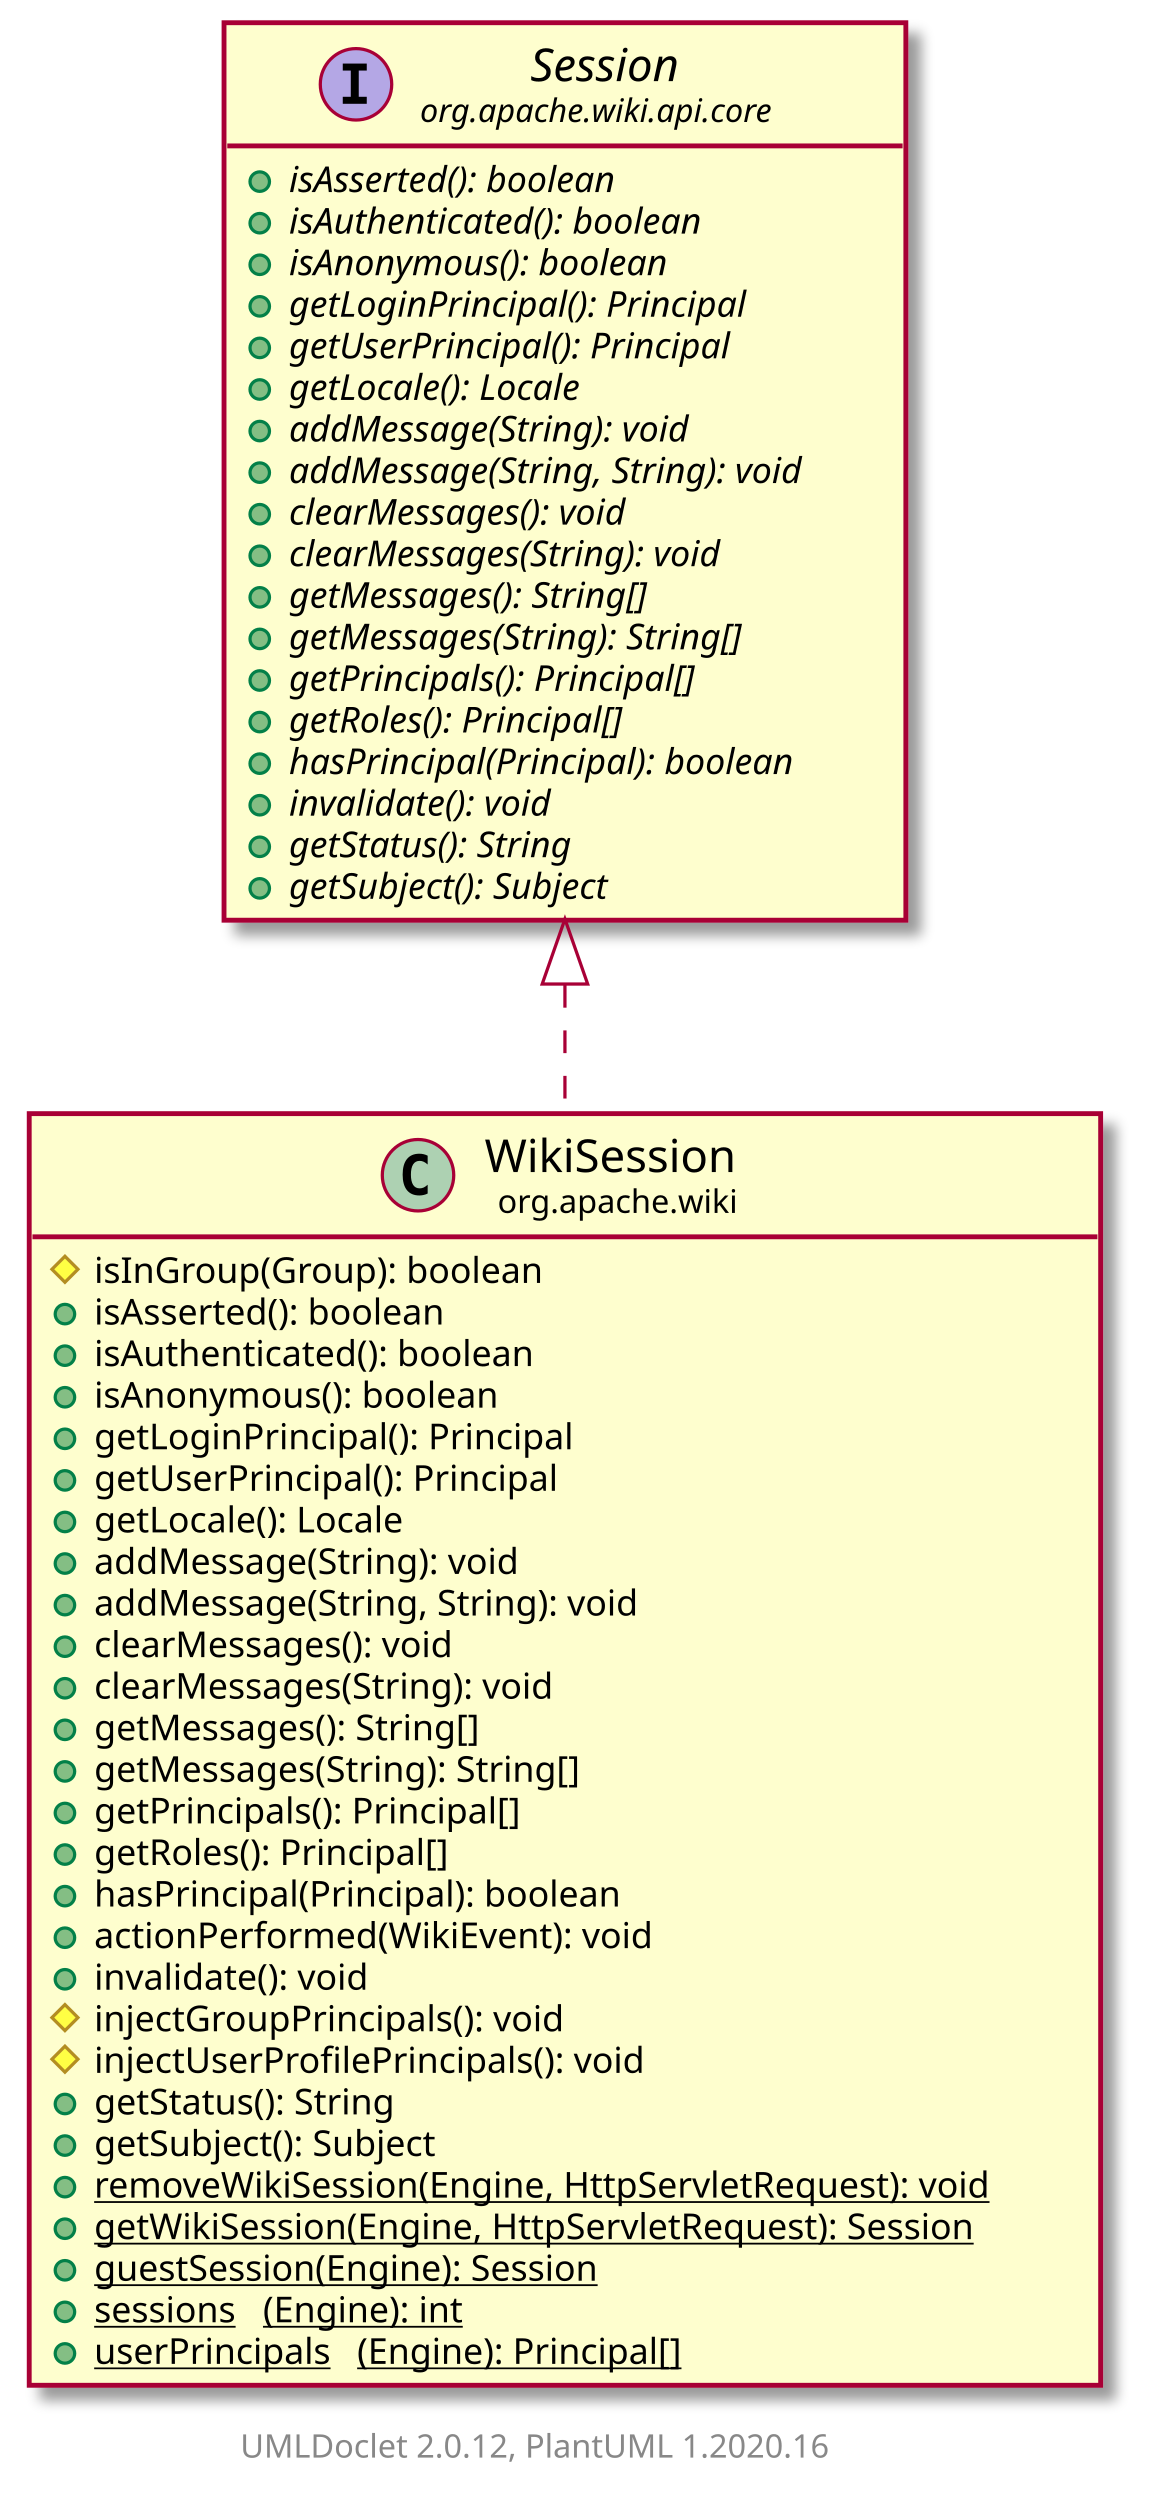
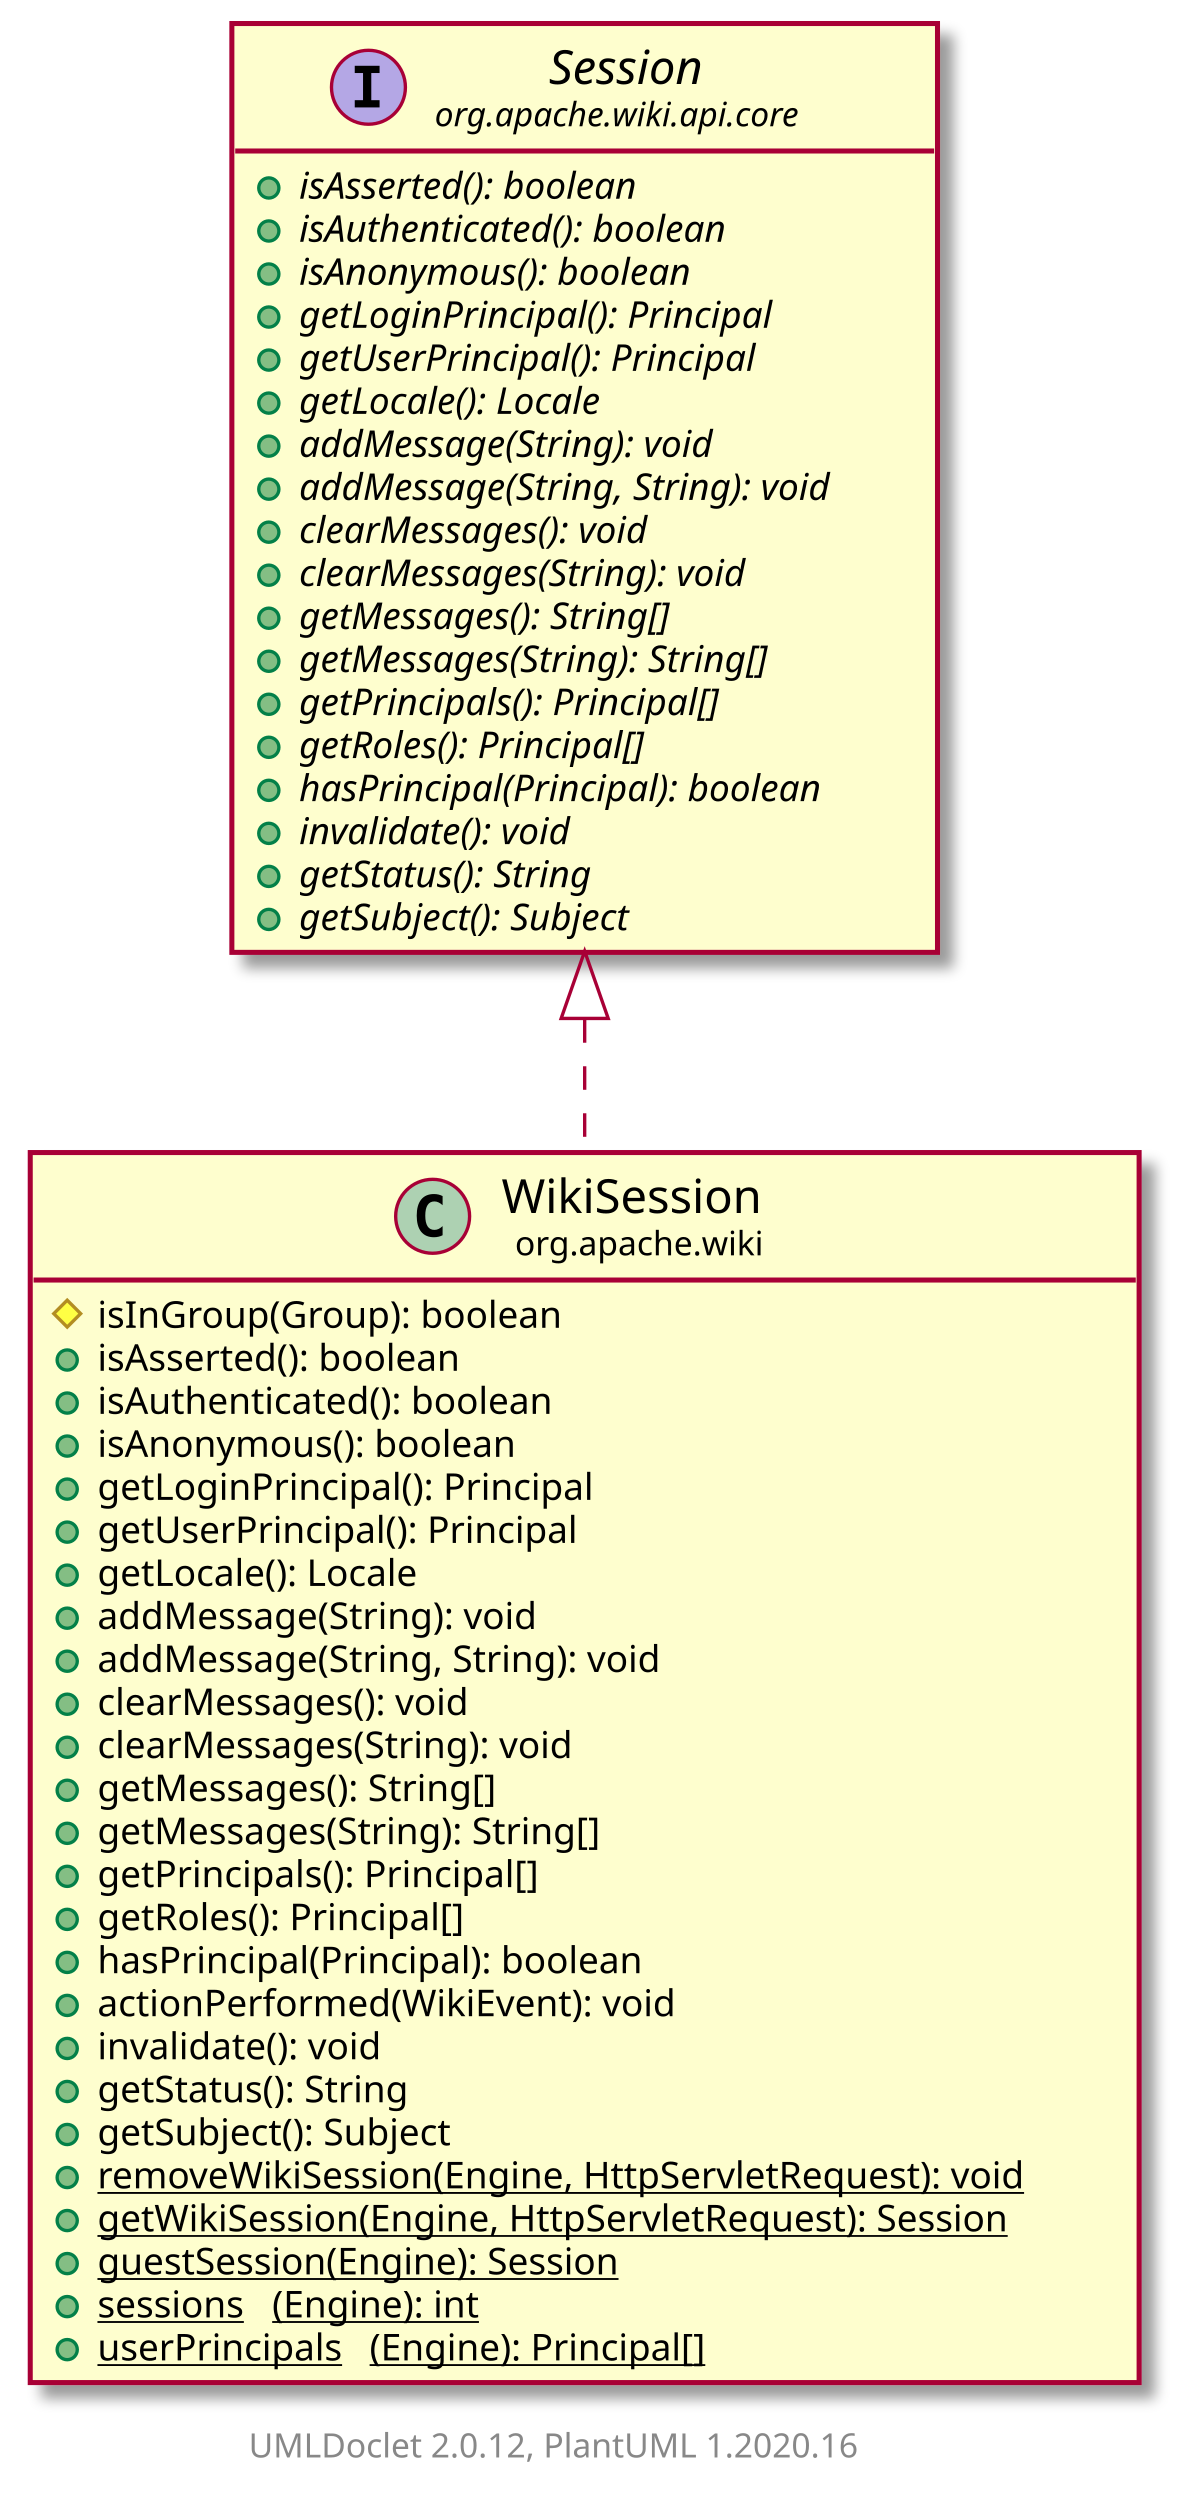
- <svg xmlns="http://www.w3.org/2000/svg" xmlns:xlink="http://www.w3.org/1999/xlink" contentScriptType="application/ecmascript" contentStyleType="text/css" height="770px" preserveAspectRatio="none" style="width:358px;height:770px;" version="1.1" viewBox="0 0 358 770" width="358px" zoomAndPan="magnify">
+ <svg xmlns="http://www.w3.org/2000/svg" xmlns:xlink="http://www.w3.org/1999/xlink" contentScriptType="application/ecmascript" contentStyleType="text/css" height="744px" preserveAspectRatio="none" style="width:358px;height:744px;" version="1.1" viewBox="0 0 358 744" width="358px" zoomAndPan="magnify">
  <defs>
-     <filter height="300%" id="fqbqzip8ycrg3" width="300%" x="-1" y="-1">
+     <filter height="300%" id="fjd8xrqfo6k4i" width="300%" x="-1" y="-1">
      <feGaussianBlur result="blurOut" stdDeviation="2.0" />
      <feColorMatrix in="blurOut" result="blurOut2" type="matrix" values="0 0 0 0 0 0 0 0 0 0 0 0 0 0 0 0 0 0 .4 0" />
      <feOffset dx="4.0" dy="4.0" in="blurOut2" result="blurOut3" />
      <feBlend in="SourceGraphic" in2="blurOut3" mode="normal" />
    </filter>
  </defs>
  <g>
    <a href="WikiSession.html" target="_top" title="WikiSession.html" xlink:actuate="onRequest" xlink:href="WikiSession.html" xlink:show="new" xlink:title="WikiSession.html" xlink:type="simple">
-       <rect codeLine="5" fill="#FEFECE" filter="url(#fqbqzip8ycrg3)" height="391.664" id="org.apache.wiki.WikiSession" style="stroke: #A80036; stroke-width: 1.5;" width="330" x="9" y="343" />
+       <rect codeLine="5" fill="#FEFECE" filter="url(#fjd8xrqfo6k4i)" height="366.055" id="org.apache.wiki.WikiSession" style="stroke: #A80036; stroke-width: 1.5;" width="330" x="9" y="343" />
      <ellipse cx="128.75" cy="361.969" fill="#ADD1B2" rx="11" ry="11" style="stroke: #A80036; stroke-width: 1.0;" />
      <path d="M131.719,367.609 Q131.141,367.906 130.5,368.047 Q129.859,368.203 129.156,368.203 Q126.656,368.203 125.328,366.562 Q124.016,364.906 124.016,361.781 Q124.016,358.656 125.328,357 Q126.656,355.344 129.156,355.344 Q129.859,355.344 130.5,355.5 Q131.156,355.656 131.719,355.953 L131.719,358.672 Q131.094,358.094 130.5,357.828 Q129.906,357.547 129.281,357.547 Q127.938,357.547 127.25,358.625 Q126.562,359.688 126.562,361.781 Q126.562,363.875 127.25,364.953 Q127.938,366.016 129.281,366.016 Q129.906,366.016 130.5,365.75 Q131.094,365.469 131.719,364.891 L131.719,367.609 Z " />
      <text fill="#000000" font-family="sans-serif" font-size="14" lengthAdjust="spacingAndGlyphs" textLength="82" x="149.25" y="360.995">WikiSession</text>
      <text fill="#000000" font-family="sans-serif" font-size="10" lengthAdjust="spacingAndGlyphs" textLength="74" x="153.25" y="373.579">org.apache.wiki</text>
      <line style="stroke: #A80036; stroke-width: 1.5;" x1="10" x2="338" y1="380.938" y2="380.938" />
      <polygon fill="#FFFF44" points="20,386.938,24,390.938,20,394.938,16,390.938" style="stroke: #B38D22; stroke-width: 1.0;" />
      <text fill="#000000" font-family="sans-serif" font-size="11" lengthAdjust="spacingAndGlyphs" textLength="151" x="29" y="395.148">isInGroup(Group): boolean</text>
      <ellipse cx="20" cy="404.742" fill="#84BE84" rx="3" ry="3" style="stroke: #038048; stroke-width: 1.0;" />
      <text fill="#000000" font-family="sans-serif" font-size="11" lengthAdjust="spacingAndGlyphs" textLength="122" x="29" y="407.953">isAsserted(): boolean</text>
      <ellipse cx="20" cy="417.547" fill="#84BE84" rx="3" ry="3" style="stroke: #038048; stroke-width: 1.0;" />
      <text fill="#000000" font-family="sans-serif" font-size="11" lengthAdjust="spacingAndGlyphs" textLength="148" x="29" y="420.757">isAuthenticated(): boolean</text>
      <ellipse cx="20" cy="430.352" fill="#84BE84" rx="3" ry="3" style="stroke: #038048; stroke-width: 1.0;" />
      <text fill="#000000" font-family="sans-serif" font-size="11" lengthAdjust="spacingAndGlyphs" textLength="137" x="29" y="433.562">isAnonymous(): boolean</text>
      <ellipse cx="20" cy="443.156" fill="#84BE84" rx="3" ry="3" style="stroke: #038048; stroke-width: 1.0;" />
      <text fill="#000000" font-family="sans-serif" font-size="11" lengthAdjust="spacingAndGlyphs" textLength="160" x="29" y="446.367">getLoginPrincipal(): Principal</text>
      <ellipse cx="20" cy="455.961" fill="#84BE84" rx="3" ry="3" style="stroke: #038048; stroke-width: 1.0;" />
      <text fill="#000000" font-family="sans-serif" font-size="11" lengthAdjust="spacingAndGlyphs" textLength="157" x="29" y="459.171">getUserPrincipal(): Principal</text>
      <ellipse cx="20" cy="468.766" fill="#84BE84" rx="3" ry="3" style="stroke: #038048; stroke-width: 1.0;" />
      <text fill="#000000" font-family="sans-serif" font-size="11" lengthAdjust="spacingAndGlyphs" textLength="106" x="29" y="471.976">getLocale(): Locale</text>
      <ellipse cx="20" cy="481.57" fill="#84BE84" rx="3" ry="3" style="stroke: #038048; stroke-width: 1.0;" />
      <text fill="#000000" font-family="sans-serif" font-size="11" lengthAdjust="spacingAndGlyphs" textLength="145" x="29" y="484.781">addMessage(String): void</text>
      <ellipse cx="20" cy="494.375" fill="#84BE84" rx="3" ry="3" style="stroke: #038048; stroke-width: 1.0;" />
      <text fill="#000000" font-family="sans-serif" font-size="11" lengthAdjust="spacingAndGlyphs" textLength="187" x="29" y="497.585">addMessage(String, String): void</text>
      <ellipse cx="20" cy="507.18" fill="#84BE84" rx="3" ry="3" style="stroke: #038048; stroke-width: 1.0;" />
      <text fill="#000000" font-family="sans-serif" font-size="11" lengthAdjust="spacingAndGlyphs" textLength="125" x="29" y="510.39">clearMessages(): void</text>
      <ellipse cx="20" cy="519.984" fill="#84BE84" rx="3" ry="3" style="stroke: #038048; stroke-width: 1.0;" />
      <text fill="#000000" font-family="sans-serif" font-size="11" lengthAdjust="spacingAndGlyphs" textLength="159" x="29" y="523.195">clearMessages(String): void</text>
      <ellipse cx="20" cy="532.789" fill="#84BE84" rx="3" ry="3" style="stroke: #038048; stroke-width: 1.0;" />
      <text fill="#000000" font-family="sans-serif" font-size="11" lengthAdjust="spacingAndGlyphs" textLength="134" x="29" y="536">getMessages(): String[]</text>
      <ellipse cx="20" cy="545.594" fill="#84BE84" rx="3" ry="3" style="stroke: #038048; stroke-width: 1.0;" />
      <text fill="#000000" font-family="sans-serif" font-size="11" lengthAdjust="spacingAndGlyphs" textLength="168" x="29" y="548.804">getMessages(String): String[]</text>
      <ellipse cx="20" cy="558.398" fill="#84BE84" rx="3" ry="3" style="stroke: #038048; stroke-width: 1.0;" />
      <text fill="#000000" font-family="sans-serif" font-size="11" lengthAdjust="spacingAndGlyphs" textLength="145" x="29" y="561.609">getPrincipals(): Principal[]</text>
      <ellipse cx="20" cy="571.203" fill="#84BE84" rx="3" ry="3" style="stroke: #038048; stroke-width: 1.0;" />
      <text fill="#000000" font-family="sans-serif" font-size="11" lengthAdjust="spacingAndGlyphs" textLength="121" x="29" y="574.414">getRoles(): Principal[]</text>
      <ellipse cx="20" cy="584.008" fill="#84BE84" rx="3" ry="3" style="stroke: #038048; stroke-width: 1.0;" />
      <text fill="#000000" font-family="sans-serif" font-size="11" lengthAdjust="spacingAndGlyphs" textLength="178" x="29" y="587.218">hasPrincipal(Principal): boolean</text>
      <ellipse cx="20" cy="596.812" fill="#84BE84" rx="3" ry="3" style="stroke: #038048; stroke-width: 1.0;" />
      <text fill="#000000" font-family="sans-serif" font-size="11" lengthAdjust="spacingAndGlyphs" textLength="185" x="29" y="600.023">actionPerformed(WikiEvent): void</text>
      <ellipse cx="20" cy="609.617" fill="#84BE84" rx="3" ry="3" style="stroke: #038048; stroke-width: 1.0;" />
      <text fill="#000000" font-family="sans-serif" font-size="11" lengthAdjust="spacingAndGlyphs" textLength="93" x="29" y="612.828">invalidate(): void</text>
-       <polygon fill="#FFFF44" points="20,617.422,24,621.422,20,625.422,16,621.422" style="stroke: #B38D22; stroke-width: 1.0;" />
-       <text fill="#000000" font-family="sans-serif" font-size="11" lengthAdjust="spacingAndGlyphs" textLength="159" x="29" y="625.632">injectGroupPrincipals(): void</text>
-       <polygon fill="#FFFF44" points="20,630.227,24,634.227,20,638.227,16,634.227" style="stroke: #B38D22; stroke-width: 1.0;" />
-       <text fill="#000000" font-family="sans-serif" font-size="11" lengthAdjust="spacingAndGlyphs" textLength="187" x="29" y="638.437">injectUserProfilePrincipals(): void</text>
+       <ellipse cx="20" cy="622.422" fill="#84BE84" rx="3" ry="3" style="stroke: #038048; stroke-width: 1.0;" />
+       <text fill="#000000" font-family="sans-serif" font-size="11" lengthAdjust="spacingAndGlyphs" textLength="105" x="29" y="625.632">getStatus(): String</text>
+       <ellipse cx="20" cy="635.227" fill="#84BE84" rx="3" ry="3" style="stroke: #038048; stroke-width: 1.0;" />
+       <text fill="#000000" font-family="sans-serif" font-size="11" lengthAdjust="spacingAndGlyphs" textLength="118" x="29" y="638.437">getSubject(): Subject</text>
      <ellipse cx="20" cy="648.031" fill="#84BE84" rx="3" ry="3" style="stroke: #038048; stroke-width: 1.0;" />
-       <text fill="#000000" font-family="sans-serif" font-size="11" lengthAdjust="spacingAndGlyphs" textLength="105" x="29" y="651.242">getStatus(): String</text>
+       <text fill="#000000" font-family="sans-serif" font-size="11" lengthAdjust="spacingAndGlyphs" text-decoration="underline" textLength="304" x="29" y="651.242">removeWikiSession(Engine, HttpServletRequest): void</text>
      <ellipse cx="20" cy="660.836" fill="#84BE84" rx="3" ry="3" style="stroke: #038048; stroke-width: 1.0;" />
-       <text fill="#000000" font-family="sans-serif" font-size="11" lengthAdjust="spacingAndGlyphs" textLength="118" x="29" y="664.046">getSubject(): Subject</text>
+       <text fill="#000000" font-family="sans-serif" font-size="11" lengthAdjust="spacingAndGlyphs" text-decoration="underline" textLength="302" x="29" y="664.046">getWikiSession(Engine, HttpServletRequest): Session</text>
      <ellipse cx="20" cy="673.641" fill="#84BE84" rx="3" ry="3" style="stroke: #038048; stroke-width: 1.0;" />
-       <text fill="#000000" font-family="sans-serif" font-size="11" lengthAdjust="spacingAndGlyphs" text-decoration="underline" textLength="304" x="29" y="676.851">removeWikiSession(Engine, HttpServletRequest): void</text>
+       <text fill="#000000" font-family="sans-serif" font-size="11" lengthAdjust="spacingAndGlyphs" text-decoration="underline" textLength="178" x="29" y="676.851">guestSession(Engine): Session</text>
      <ellipse cx="20" cy="686.445" fill="#84BE84" rx="3" ry="3" style="stroke: #038048; stroke-width: 1.0;" />
-       <text fill="#000000" font-family="sans-serif" font-size="11" lengthAdjust="spacingAndGlyphs" text-decoration="underline" textLength="302" x="29" y="689.656">getWikiSession(Engine, HttpServletRequest): Session</text>
+       <text fill="#000000" font-family="sans-serif" font-size="11" lengthAdjust="spacingAndGlyphs" text-decoration="underline" textLength="52" x="29" y="689.656">sessions</text>
+       <text fill="#000000" font-family="sans-serif" font-size="11" lengthAdjust="spacingAndGlyphs" text-decoration="underline" textLength="68" x="81" y="689.656">(Engine): int</text>
      <ellipse cx="20" cy="699.25" fill="#84BE84" rx="3" ry="3" style="stroke: #038048; stroke-width: 1.0;" />
-       <text fill="#000000" font-family="sans-serif" font-size="11" lengthAdjust="spacingAndGlyphs" text-decoration="underline" textLength="178" x="29" y="702.46">guestSession(Engine): Session</text>
-       <ellipse cx="20" cy="712.055" fill="#84BE84" rx="3" ry="3" style="stroke: #038048; stroke-width: 1.0;" />
-       <text fill="#000000" font-family="sans-serif" font-size="11" lengthAdjust="spacingAndGlyphs" text-decoration="underline" textLength="52" x="29" y="715.265">sessions</text>
-       <text fill="#000000" font-family="sans-serif" font-size="11" lengthAdjust="spacingAndGlyphs" text-decoration="underline" textLength="68" x="81" y="715.265">(Engine): int</text>
-       <ellipse cx="20" cy="724.859" fill="#84BE84" rx="3" ry="3" style="stroke: #038048; stroke-width: 1.0;" />
-       <text fill="#000000" font-family="sans-serif" font-size="11" lengthAdjust="spacingAndGlyphs" text-decoration="underline" textLength="81" x="29" y="728.07">userPrincipals</text>
-       <text fill="#000000" font-family="sans-serif" font-size="11" lengthAdjust="spacingAndGlyphs" text-decoration="underline" textLength="110" x="110" y="728.07">(Engine): Principal[]</text>
+       <text fill="#000000" font-family="sans-serif" font-size="11" lengthAdjust="spacingAndGlyphs" text-decoration="underline" textLength="81" x="29" y="702.46">userPrincipals</text>
+       <text fill="#000000" font-family="sans-serif" font-size="11" lengthAdjust="spacingAndGlyphs" text-decoration="underline" textLength="110" x="110" y="702.46">(Engine): Principal[]</text>
    </a>
    <a href="api/core/Session.html" target="_top" title="api/core/Session.html" xlink:actuate="onRequest" xlink:href="api/core/Session.html" xlink:show="new" xlink:title="api/core/Session.html" xlink:type="simple">
-       <rect codeLine="35" fill="#FEFECE" filter="url(#fqbqzip8ycrg3)" height="276.422" id="org.apache.wiki.api.core.Session" style="stroke: #A80036; stroke-width: 1.5;" width="210" x="69" y="7" />
+       <rect codeLine="33" fill="#FEFECE" filter="url(#fjd8xrqfo6k4i)" height="276.422" id="org.apache.wiki.api.core.Session" style="stroke: #A80036; stroke-width: 1.5;" width="210" x="69" y="7" />
      <ellipse cx="109.65" cy="25.969" fill="#B4A7E5" rx="11" ry="11" style="stroke: #A80036; stroke-width: 1.0;" />
      <path d="M105.572,21.734 L105.572,19.578 L112.963,19.578 L112.963,21.734 L110.494,21.734 L110.494,29.812 L112.963,29.812 L112.963,31.969 L105.572,31.969 L105.572,29.812 L108.041,29.812 L108.041,21.734 L105.572,21.734 Z " />
      <text fill="#000000" font-family="sans-serif" font-size="14" font-style="italic" lengthAdjust="spacingAndGlyphs" textLength="53" x="163.35" y="24.995">Session</text>
      <text fill="#000000" font-family="sans-serif" font-size="10" font-style="italic" lengthAdjust="spacingAndGlyphs" textLength="121" x="129.35" y="37.579">org.apache.wiki.api.core</text>
      <line style="stroke: #A80036; stroke-width: 1.5;" x1="70" x2="278" y1="44.938" y2="44.938" />
      <ellipse cx="80" cy="55.938" fill="#84BE84" rx="3" ry="3" style="stroke: #038048; stroke-width: 1.0;" />
      <text fill="#000000" font-family="sans-serif" font-size="11" font-style="italic" lengthAdjust="spacingAndGlyphs" textLength="120" x="89" y="59.148">isAsserted(): boolean</text>
      <ellipse cx="80" cy="68.742" fill="#84BE84" rx="3" ry="3" style="stroke: #038048; stroke-width: 1.0;" />
      <text fill="#000000" font-family="sans-serif" font-size="11" font-style="italic" lengthAdjust="spacingAndGlyphs" textLength="148" x="89" y="71.953">isAuthenticated(): boolean</text>
      <ellipse cx="80" cy="81.547" fill="#84BE84" rx="3" ry="3" style="stroke: #038048; stroke-width: 1.0;" />
      <text fill="#000000" font-family="sans-serif" font-size="11" font-style="italic" lengthAdjust="spacingAndGlyphs" textLength="137" x="89" y="84.757">isAnonymous(): boolean</text>
      <ellipse cx="80" cy="94.352" fill="#84BE84" rx="3" ry="3" style="stroke: #038048; stroke-width: 1.0;" />
      <text fill="#000000" font-family="sans-serif" font-size="11" font-style="italic" lengthAdjust="spacingAndGlyphs" textLength="160" x="89" y="97.562">getLoginPrincipal(): Principal</text>
      <ellipse cx="80" cy="107.156" fill="#84BE84" rx="3" ry="3" style="stroke: #038048; stroke-width: 1.0;" />
      <text fill="#000000" font-family="sans-serif" font-size="11" font-style="italic" lengthAdjust="spacingAndGlyphs" textLength="156" x="89" y="110.367">getUserPrincipal(): Principal</text>
      <ellipse cx="80" cy="119.961" fill="#84BE84" rx="3" ry="3" style="stroke: #038048; stroke-width: 1.0;" />
      <text fill="#000000" font-family="sans-serif" font-size="11" font-style="italic" lengthAdjust="spacingAndGlyphs" textLength="106" x="89" y="123.171">getLocale(): Locale</text>
      <ellipse cx="80" cy="132.766" fill="#84BE84" rx="3" ry="3" style="stroke: #038048; stroke-width: 1.0;" />
      <text fill="#000000" font-family="sans-serif" font-size="11" font-style="italic" lengthAdjust="spacingAndGlyphs" textLength="143" x="89" y="135.976">addMessage(String): void</text>
      <ellipse cx="80" cy="145.57" fill="#84BE84" rx="3" ry="3" style="stroke: #038048; stroke-width: 1.0;" />
      <text fill="#000000" font-family="sans-serif" font-size="11" font-style="italic" lengthAdjust="spacingAndGlyphs" textLength="184" x="89" y="148.781">addMessage(String, String): void</text>
      <ellipse cx="80" cy="158.375" fill="#84BE84" rx="3" ry="3" style="stroke: #038048; stroke-width: 1.0;" />
      <text fill="#000000" font-family="sans-serif" font-size="11" font-style="italic" lengthAdjust="spacingAndGlyphs" textLength="123" x="89" y="161.585">clearMessages(): void</text>
      <ellipse cx="80" cy="171.18" fill="#84BE84" rx="3" ry="3" style="stroke: #038048; stroke-width: 1.0;" />
      <text fill="#000000" font-family="sans-serif" font-size="11" font-style="italic" lengthAdjust="spacingAndGlyphs" textLength="156" x="89" y="174.39">clearMessages(String): void</text>
      <ellipse cx="80" cy="183.984" fill="#84BE84" rx="3" ry="3" style="stroke: #038048; stroke-width: 1.0;" />
      <text fill="#000000" font-family="sans-serif" font-size="11" font-style="italic" lengthAdjust="spacingAndGlyphs" textLength="130" x="89" y="187.195">getMessages(): String[]</text>
      <ellipse cx="80" cy="196.789" fill="#84BE84" rx="3" ry="3" style="stroke: #038048; stroke-width: 1.0;" />
      <text fill="#000000" font-family="sans-serif" font-size="11" font-style="italic" lengthAdjust="spacingAndGlyphs" textLength="163" x="89" y="200">getMessages(String): String[]</text>
      <ellipse cx="80" cy="209.594" fill="#84BE84" rx="3" ry="3" style="stroke: #038048; stroke-width: 1.0;" />
      <text fill="#000000" font-family="sans-serif" font-size="11" font-style="italic" lengthAdjust="spacingAndGlyphs" textLength="144" x="89" y="212.804">getPrincipals(): Principal[]</text>
      <ellipse cx="80" cy="222.398" fill="#84BE84" rx="3" ry="3" style="stroke: #038048; stroke-width: 1.0;" />
      <text fill="#000000" font-family="sans-serif" font-size="11" font-style="italic" lengthAdjust="spacingAndGlyphs" textLength="121" x="89" y="225.609">getRoles(): Principal[]</text>
      <ellipse cx="80" cy="235.203" fill="#84BE84" rx="3" ry="3" style="stroke: #038048; stroke-width: 1.0;" />
      <text fill="#000000" font-family="sans-serif" font-size="11" font-style="italic" lengthAdjust="spacingAndGlyphs" textLength="177" x="89" y="238.414">hasPrincipal(Principal): boolean</text>
      <ellipse cx="80" cy="248.008" fill="#84BE84" rx="3" ry="3" style="stroke: #038048; stroke-width: 1.0;" />
      <text fill="#000000" font-family="sans-serif" font-size="11" font-style="italic" lengthAdjust="spacingAndGlyphs" textLength="95" x="89" y="251.218">invalidate(): void</text>
      <ellipse cx="80" cy="260.812" fill="#84BE84" rx="3" ry="3" style="stroke: #038048; stroke-width: 1.0;" />
      <text fill="#000000" font-family="sans-serif" font-size="11" font-style="italic" lengthAdjust="spacingAndGlyphs" textLength="102" x="89" y="264.023">getStatus(): String</text>
      <ellipse cx="80" cy="273.617" fill="#84BE84" rx="3" ry="3" style="stroke: #038048; stroke-width: 1.0;" />
      <text fill="#000000" font-family="sans-serif" font-size="11" font-style="italic" lengthAdjust="spacingAndGlyphs" textLength="116" x="89" y="276.828">getSubject(): Subject</text>
    </a>
-     <path codeLine="56" d="M174,303.358 C174,316.408 174,329.694 174,342.974 " fill="none" id="org.apache.wiki.api.core.Session-backto-org.apache.wiki.WikiSession" style="stroke: #A80036; stroke-width: 1.0; stroke-dasharray: 7.0,7.0;" />
-     <polygon fill="none" points="167,303.079,174,283.079,181,303.079,167,303.079" style="stroke: #A80036; stroke-width: 1.0;" />
-     <text fill="#888888" font-family="sans-serif" font-size="10" lengthAdjust="spacingAndGlyphs" textLength="192" x="74" y="756.946">UMLDoclet 2.0.12, PlantUML 1.2020.16</text>
+     <path codeLine="54" d="M174,303.315 C174,316.318 174,329.527 174,342.69 " fill="none" id="org.apache.wiki.api.core.Session-backto-org.apache.wiki.WikiSession" style="stroke: #A80036; stroke-width: 1.0; stroke-dasharray: 7.0,7.0;" />
+     <polygon fill="none" points="167,303.089,174,283.088,181,303.088,167,303.089" style="stroke: #A80036; stroke-width: 1.0;" />
+     <text fill="#888888" font-family="sans-serif" font-size="10" lengthAdjust="spacingAndGlyphs" textLength="192" x="74" y="731.337">UMLDoclet 2.0.12, PlantUML 1.2020.16</text>
  </g>
</svg>
